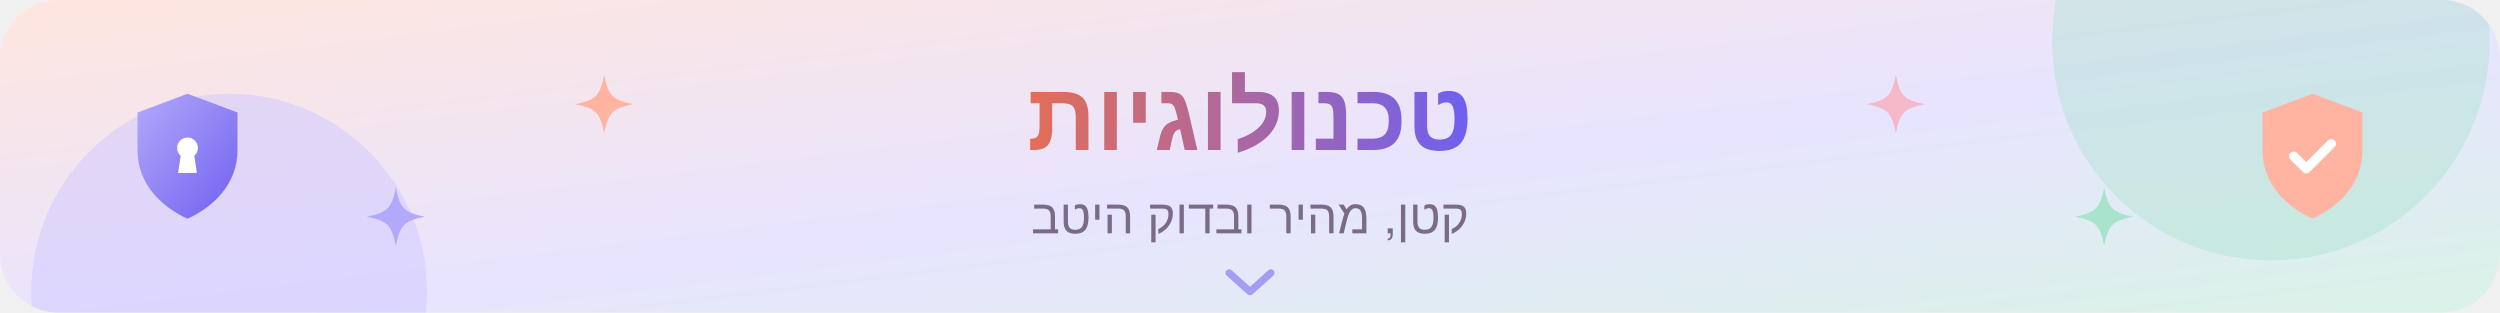
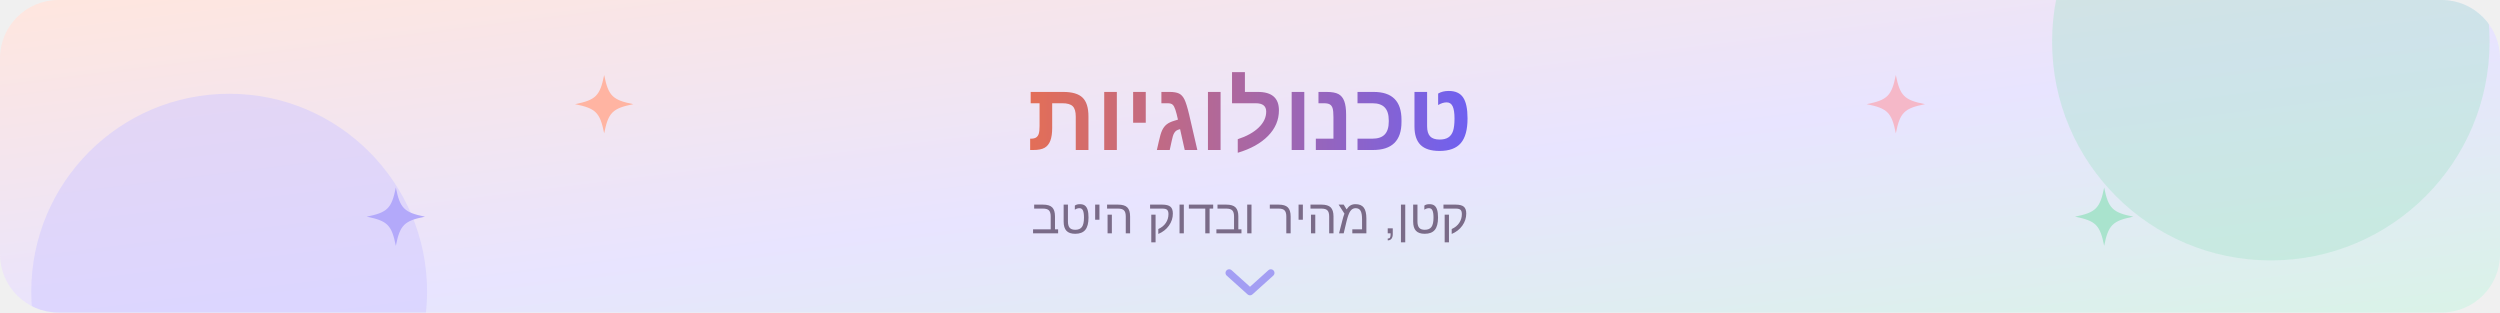
<svg xmlns="http://www.w3.org/2000/svg" viewBox="0 0 1200 150" width="1200" height="150" role="img" aria-label="טכנולוגיות">
  <defs>
    <linearGradient id="bg" x1="0" y1="0" x2="1" y2="1">
      <stop offset="0" stop-color="#FFE6DE" />
      <stop offset=".55" stop-color="#E8E4FF" />
      <stop offset="1" stop-color="#D9F3E7" />
    </linearGradient>
    <linearGradient id="t" x1="0" y1="0" x2="1" y2="0">
      <stop offset="0" stop-color="#E36E57" />
      <stop offset="1" stop-color="#6F60F0" />
    </linearGradient>
-     <linearGradient id="sg" x1="0" y1="0" x2="1" y2="1">
-       <stop offset="0" stop-color="#B3A9FA" />
-       <stop offset="1" stop-color="#6F60F0" />
-     </linearGradient>
-     <linearGradient id="sc" x1="0" x2="1">
-       <stop offset="0" stop-color="#fff" stop-opacity="0" />
-       <stop offset=".5" stop-color="#A9E3CD" stop-opacity=".9" />
-       <stop offset="1" stop-color="#fff" stop-opacity="0" />
-     </linearGradient>
-     <path id="s" d="M0-14C2-4 4-2 14 0 4 2 2 4 0 14-2 4-4 2-14 0-4-2-2-4 0-14Z" />
-     <path id="sh" d="M0-30 24-21V-3C24 13 13 24 0 30-13 24-24 13-24-3V-21Z" />
    <clipPath id="c">
      <rect width="1200" height="150" rx="28" />
    </clipPath>
+     <path id="s" d="M0-14C2-4 4-2 14 0 4 2 2 4 0 14-2 4-4 2-14 0-4-2-2-4 0-14Z" />
  </defs>
  <style>
.blob{animation:drift 11s ease-in-out infinite alternate}.b2{animation-duration:14s;animation-direction:alternate-reverse}.b3{animation-duration:17s}
- .bob{animation:bob 3.4s ease-in-out infinite}.d1{animation-delay:-.9s}.d2{animation-delay:-1.8s}.d3{animation-delay:-2.6s}
+ .bob{animation:bob 3.4s ease-in-out infinite}.d1{animation-delay:-.9s}.d2{animation-delay:-1.8s}
.tw{animation:tw 3.2s ease-in-out infinite}.t2{animation-delay:-1s}.t3{animation-delay:-2s}
- .scan{animation:scan 3.6s ease-in-out infinite}
- .dot{animation:dot 3.6s ease-in-out infinite;opacity:0}
- .blink{animation:blink 1s steps(1) infinite}
- .spin{transform-box:fill-box;transform-origin:center;animation:spin 14s linear infinite}
- .pulse{transform-box:fill-box;transform-origin:center;animation:pulse 2.4s ease-in-out infinite}
- .flow{stroke-dasharray:6 10;animation:flow 1.6s linear infinite}
+ .rise{animation:rise .9s ease-out both}.r2{animation-delay:.2s}
+ .ring{stroke-dasharray:0 400;animation:fill 2.4s ease-out forwards}
@keyframes drift{to{transform:translate(40px,-20px) scale(1.12)}}
@keyframes bob{0%,100%{transform:translateY(0)}50%{transform:translateY(-10px)}}
@keyframes tw{0%,100%{opacity:.35}50%{opacity:1}}
- @keyframes scan{0%{transform:translateX(0)}50%{transform:translateX(330px)}100%{transform:translateX(0)}}
- @keyframes dot{0%,8%{opacity:0}14%,80%{opacity:1}92%,100%{opacity:0}}
- @keyframes blink{50%{opacity:0}}
- @keyframes spin{to{transform:rotate(360deg)}}
- @keyframes pulse{0%,100%{transform:scale(1)}50%{transform:scale(1.08)}}
- @keyframes flow{to{stroke-dashoffset:-32}}
- @media (prefers-reduced-motion:reduce){*{animation:none!important}.dot{opacity:1}}
+ @keyframes rise{from{opacity:0;transform:translateY(16px)}}
+ @keyframes fill{to{stroke-dasharray:250 400}}
+ @media (prefers-reduced-motion:reduce){*{animation:none!important}.ring{stroke-dasharray:250 400}}
</style>
  <g clip-path="url(#c)">
    <rect width="1200" height="150" fill="url(#bg)" />
    <circle class="blob" cx="110" cy="140" r="95" fill="#CFC8FF" opacity=".5" />
    <circle class="blob b2" cx="1090" cy="20" r="105" fill="#A9E3CD" opacity=".42" />
    <use class="tw" href="#s" x="290" y="50" fill="#FFB4A2" />
    <use class="tw t2" href="#s" x="190" y="104" fill="#B3A9FA" />
    <use class="tw t3" href="#s" x="910" y="50" fill="#F5B8C8" />
    <use class="tw" href="#s" x="1010" y="104" fill="#A9E3CD" />
-     <g transform="translate(90 75.0)">
-       <g class="bob d1">
-         <use href="#sh" fill="url(#sg)" />
-         <circle cy="-4" r="5" fill="#fff" />
-         <path d="M-3-2h6l1.5 10h-9Z" fill="#fff" />
-       </g>
-     </g>
-     <g transform="translate(1110 75.0)">
-       <g class="bob d3">
-         <use href="#sh" fill="#FFB4A2" />
-         <path d="M-9 0l6 6 12-12" fill="none" stroke="#fff" stroke-width="4.5" stroke-linecap="round" stroke-linejoin="round" />
-       </g>
-     </g>
-     <g font-family="-apple-system,BlinkMacSystemFont,'Segoe UI',Helvetica,Arial,sans-serif" text-anchor="middle" direction="rtl">
+     <g font-family="-apple-system,BlinkMacSystemFont,'Segoe UI',Helvetica,Arial,sans-serif" text-anchor="middle">
      <text x="600" y="72" font-size="46" font-weight="800" fill="url(#t)">טכנולוגיות</text>
      <text x="600" y="112" font-size="23" fill="#7A6B88">קטן, מהיר ובדוק היטב</text>
    </g>
    <g transform="translate(600 136)">
      <g class="bob">
        <path d="M-10-5l10 9 10-9" fill="none" stroke="#6F60F0" stroke-opacity=".55" stroke-width="3.5" stroke-linecap="round" stroke-linejoin="round" />
      </g>
    </g>
  </g>
</svg>
